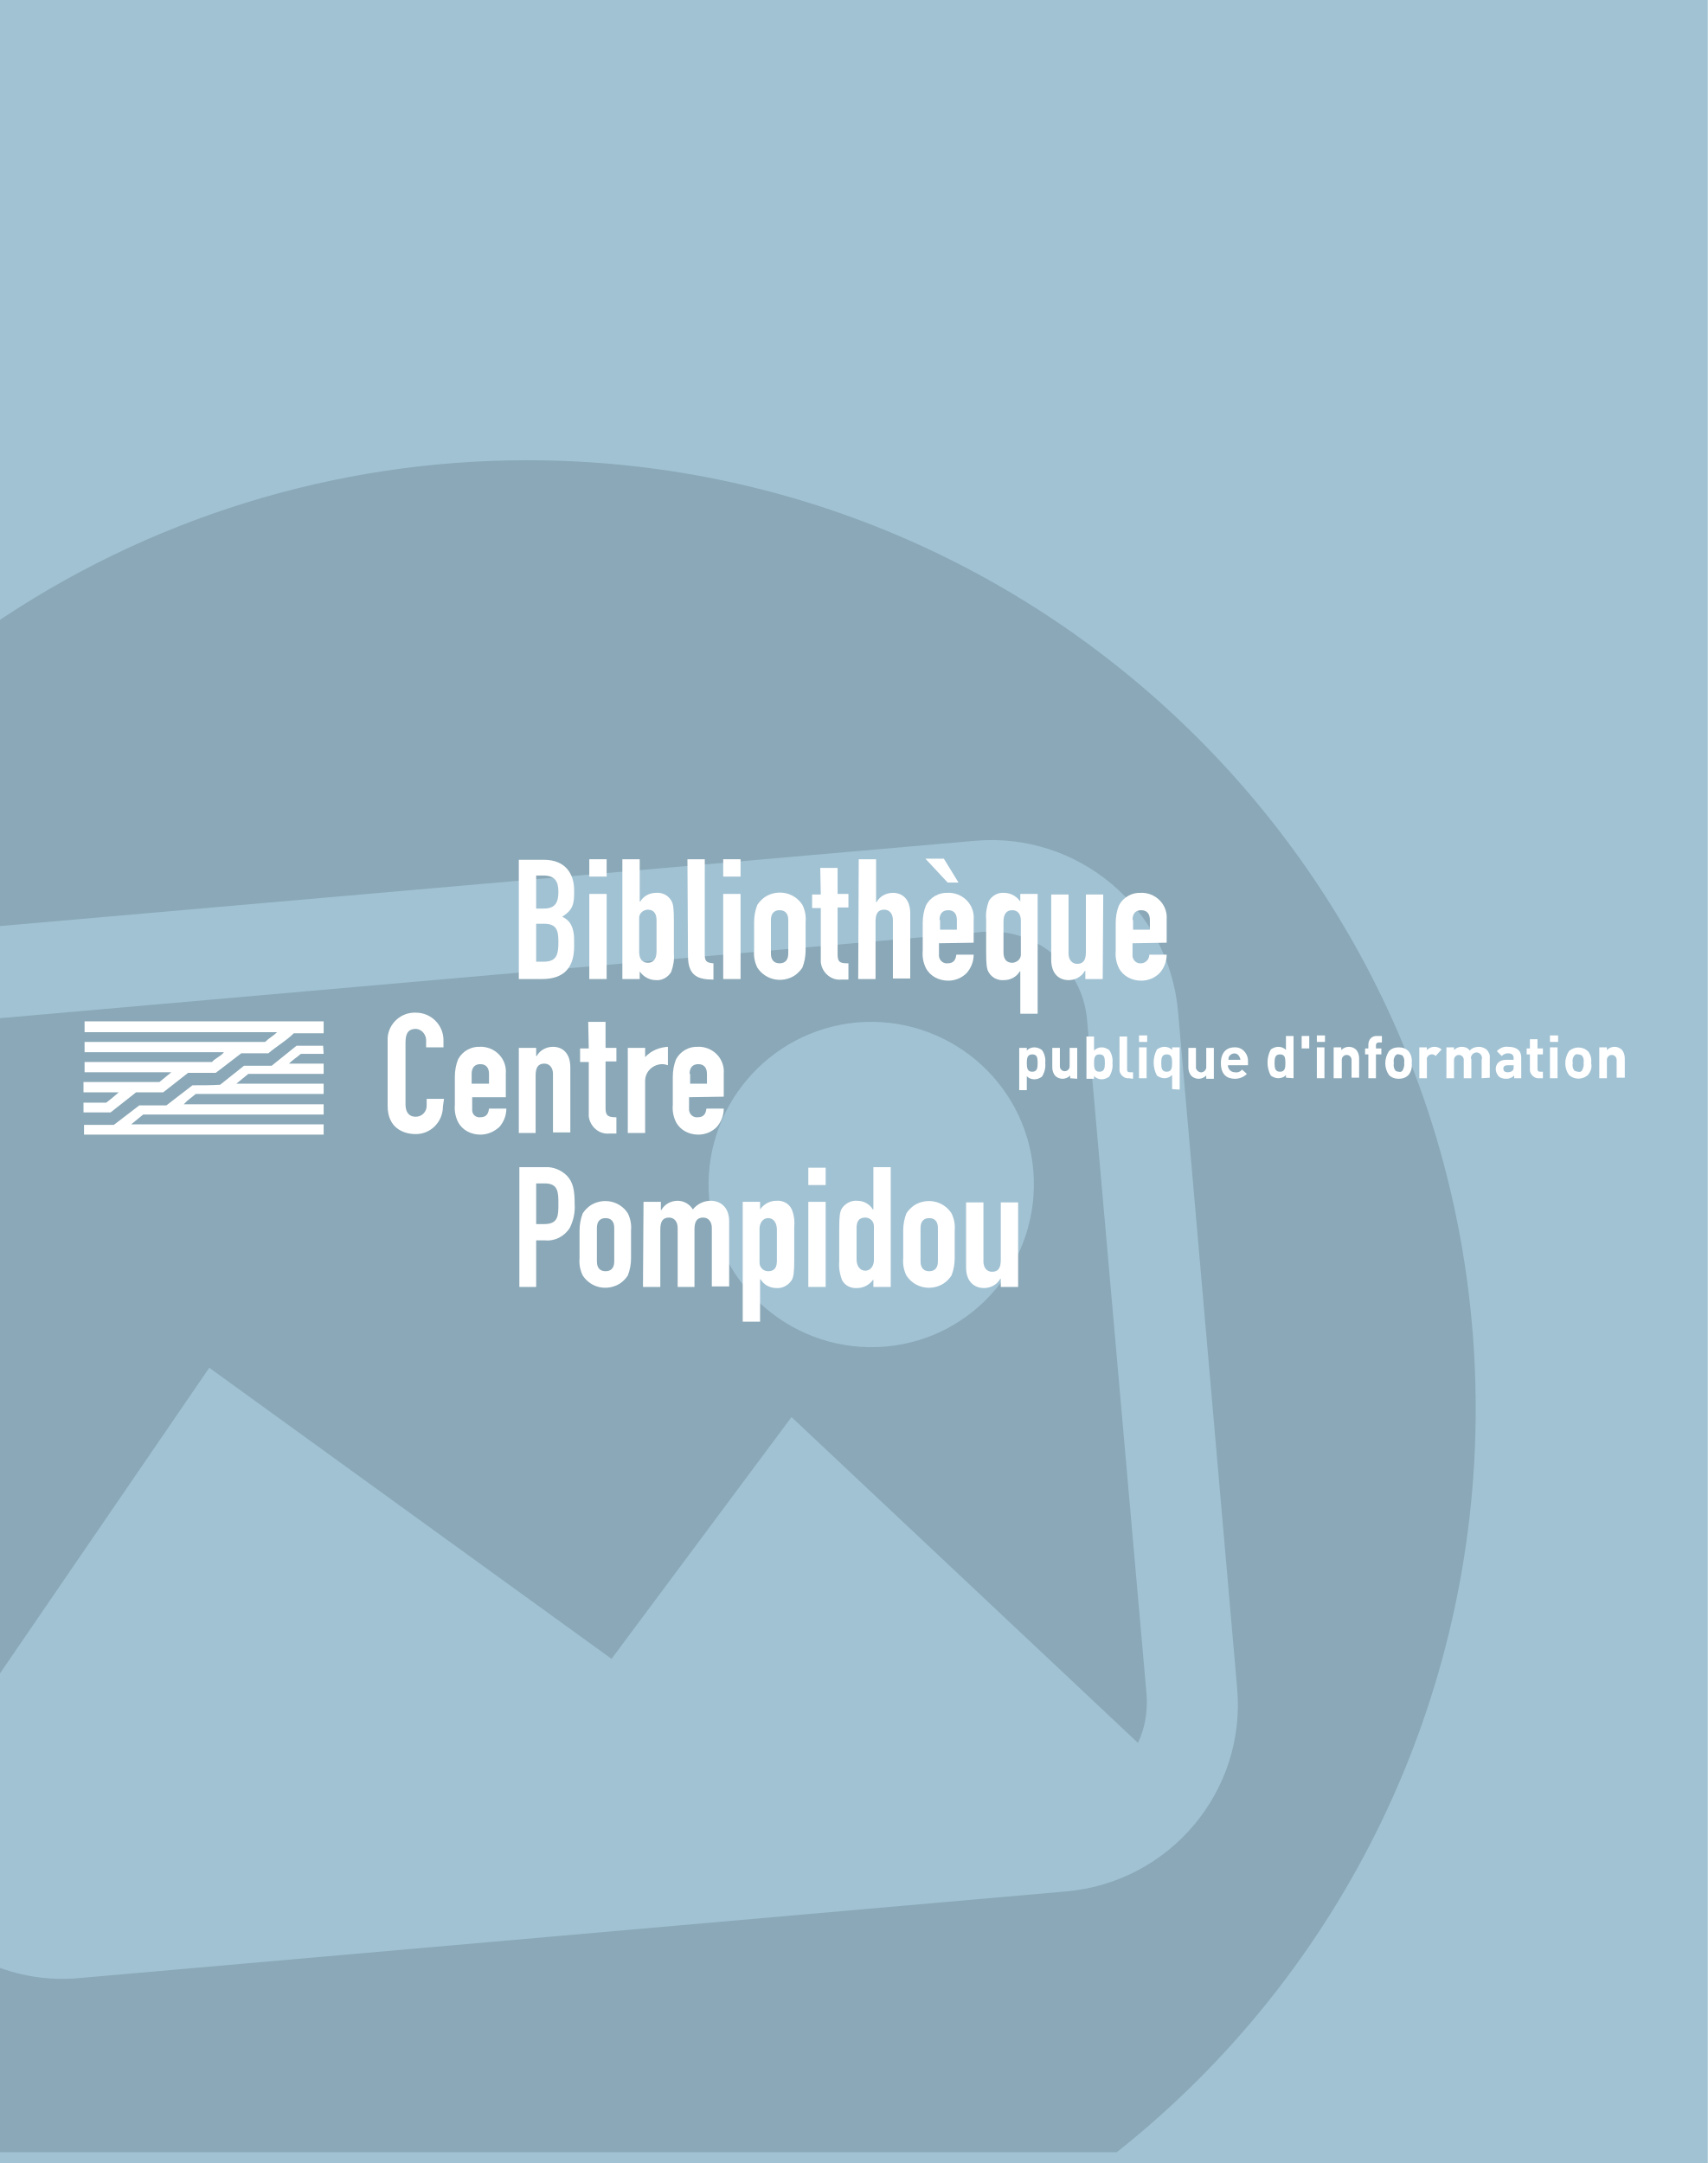
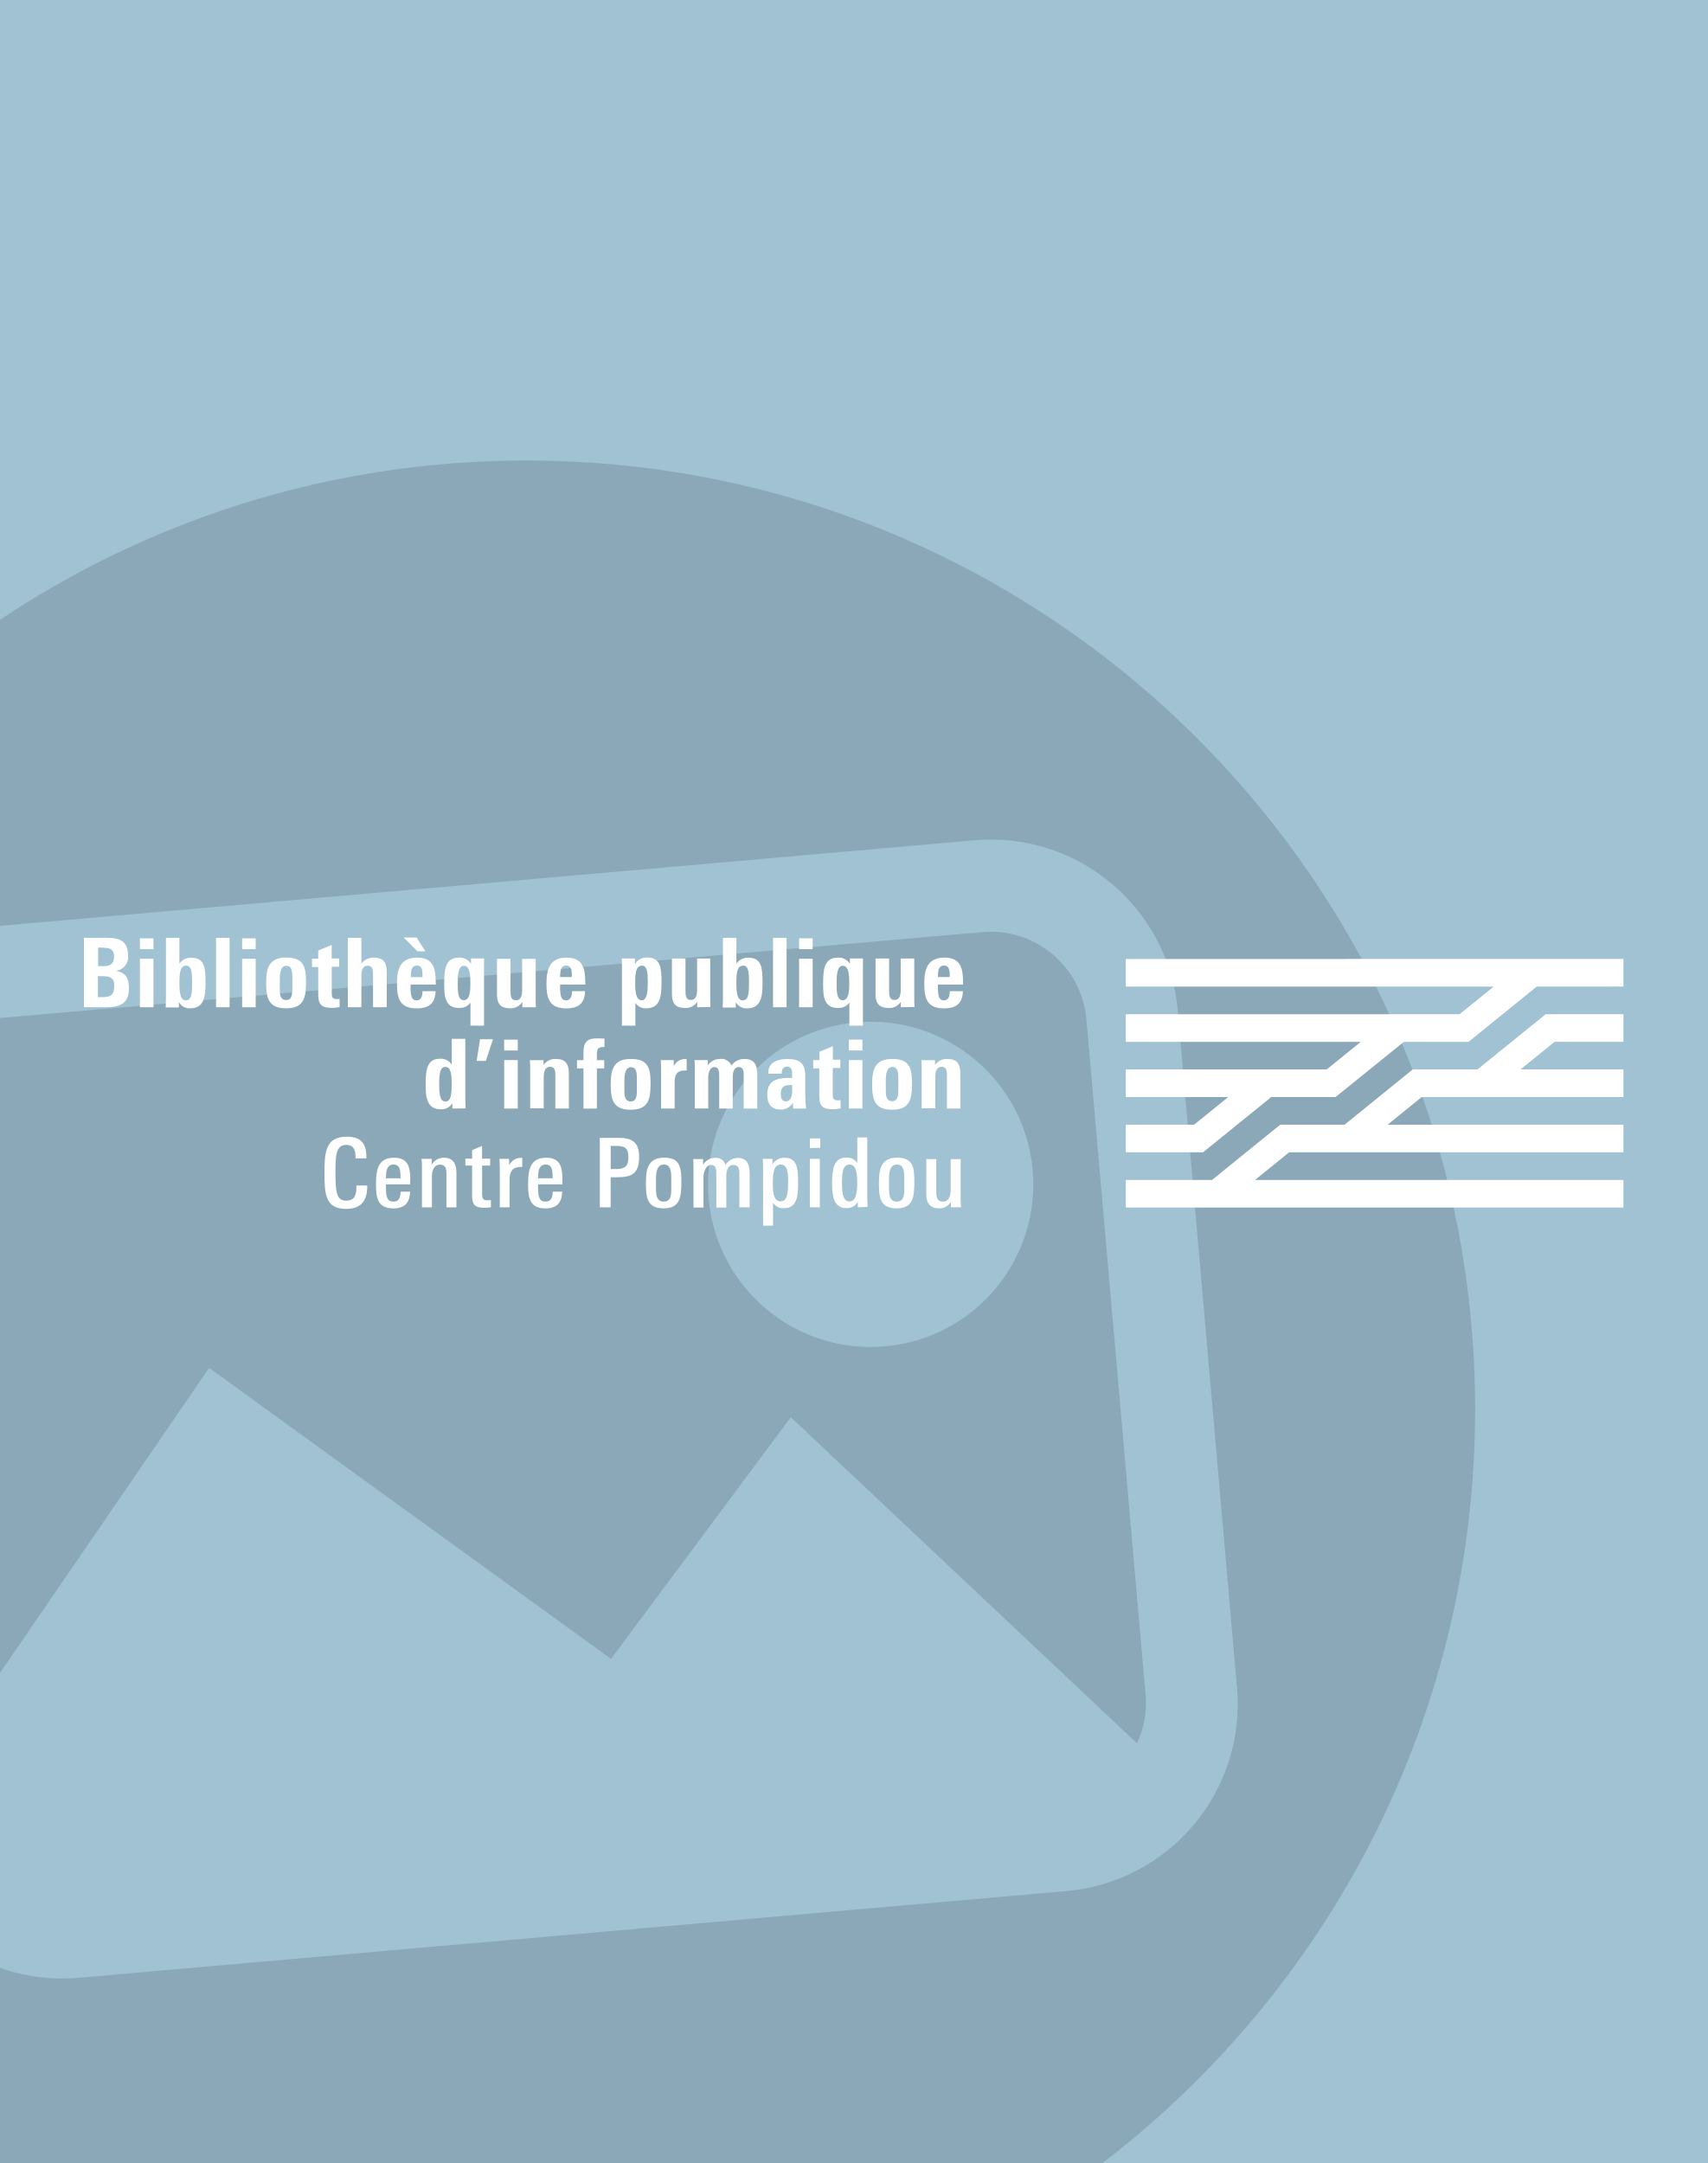
- <svg xmlns="http://www.w3.org/2000/svg" version="1.1" id="Calque_1" x="0px" y="0px" viewBox="0 0 315 399" style="enable-background:new 0 0 315 399;" xml:space="preserve">
-   <style type="text/css">
- 	.st0{fill:#A1C2D3;}
- 	.st1{fill:none;}
- 	.st2{fill:#8AA8B7;}
- 	.st3{fill:#FFFFFF;}
- </style>
-   <rect y="0" class="st0" width="315" height="399" />
-   <path class="st1" d="M163.3,248.3c16.5-1.4,28.7-16,27.3-32.5s-16-28.7-32.5-27.3s-28.7,16-27.3,32.5c0,0,0,0,0,0  C132.3,237.6,146.8,249.8,163.3,248.3z" />
-   <path class="st1" d="M14.5,364.8l182.2-16c19-1.7,33.1-18.5,31.5-37.5l-10.9-124.8c-1.7-19-18.5-33.1-37.5-31.5L-2,171v17  c0.4-0.1,0.7-0.1,1.1-0.1l182.2-15.9c9.7-0.8,18.3,6.3,19.2,16.1l10.9,124.8c0.2,3-0.3,6-1.6,8.8l-63.9-60.1L112.8,306l-74.1-53.7  L-2,311.6v50.5C3.2,364.4,8.9,365.3,14.5,364.8z" />
-   <path class="st2" d="M112.8,306l33.2-44.6l63.9,60.1c1.3-2.7,1.8-5.8,1.6-8.8L200.5,188c-0.9-9.7-9.4-16.9-19.2-16.1L-0.9,187.9  c-0.4,0-0.7,0.1-1.1,0.1v123.6l40.6-59.3L112.8,306z M158.1,188.6c16.5-1.4,31.1,10.8,32.5,27.3c1.4,16.5-10.8,31.1-27.3,32.5  s-31.1-10.8-32.5-27.3c0,0,0,0,0,0C129.4,204.6,141.6,190.1,158.1,188.6L158.1,188.6z" />
-   <path class="st2" d="M272.2,259.9c0-96.6-78.3-175-175-175c-35.4,0-70,10.7-99.2,30.8V171l181.8-15.9c19-1.7,35.8,12.4,37.5,31.5  l10.9,124.8c1.7,19-12.4,35.8-31.5,37.5l-182.2,16c-5.6,0.5-11.3-0.4-16.5-2.7V397h208C247.9,363.8,272.2,313.3,272.2,259.9z" />
-   <path class="st3" d="M59.7,190.6h-5.5c-1.4,1.4-3.2,2.4-4.7,3.7h-5l-4.7,3.6h-5.1l-4.6,3.6h-5l-4.7,3.7h-5v-1.8h4.2  c0.8-0.6,1.5-1.2,2.3-1.9h-6.5v-1.9h14l2.2-1.8H15.6v-1.9h23.5c0.6-0.7,1.7-1.1,2.2-1.8H15.6v-1.9h33.3c0.7-0.7,1.4-1,2.2-1.8H15.6  v-2h44.1V190.6z" />
-   <path class="st3" d="M59.7,194.4h-4.2c-0.7,0.6-1.5,1.1-2.2,1.8h6.4v1.9H45.8l-2.2,1.8h16.1v1.9H36.1c-0.8,0.7-1.5,1.1-2.2,1.9h25.8  v1.9H26.4l-2.2,1.8h35.5v1.9H15.5v-1.8H21l4.7-3.6h5c1.7-1.3,3.1-2.4,4.8-3.7c1.7,0,3.6,0,5.1-0.1l4.4-3.5h5.1l4.6-3.7h4.9  L59.7,194.4z" />
-   <path class="st3" d="M81.7,204.1c0,2.8-2.2,5.1-5,5.1c-2.4,0-5.2-1.2-5.2-5.2v-12.1c-0.1-2.7,2.1-5,4.8-5.1c0.1,0,0.2,0,0.4,0  c2.8,0,5,2.2,5.1,4.9c0,0.1,0,0.2,0,0.3v1.2h-3.2v-1.1c0.1-1.1-0.7-2.2-1.8-2.3c0,0-0.1,0-0.1,0c-1.6,0-1.9,1.1-1.9,2.6v11.3  c0,1.3,0.5,2.3,1.9,2.3c1.1,0,2-0.9,2-2c0-0.1,0-0.2,0-0.2v-1.1h3.2L81.7,204.1z" />
-   <path class="st3" d="M87,198.1c0-1.2,0.6-1.8,1.6-1.8s1.6,0.6,1.6,1.8v1.8H87V198.1z M93.3,202.3V198c0.2-2.5-1.7-4.7-4.3-4.9  c-0.1,0-0.3,0-0.4,0c-1.7-0.1-3.3,0.8-4.1,2.3c-0.4,1-0.6,2.1-0.6,3.2v5.2c-0.1,1.1,0.1,2.2,0.6,3.2c0.8,1.5,2.4,2.3,4.1,2.3  c1.3,0,2.5-0.5,3.5-1.4c0.8-0.9,1.3-2.1,1.3-3.4h-3.2c-0.1,0.7-0.3,1.6-1.6,1.6c-0.8,0.1-1.5-0.5-1.5-1.3c0-0.1,0-0.2,0-0.3v-2.1  H93.3z" />
-   <path class="st3" d="M95.7,193.3h3.2v1.5H99c0.6-1.1,1.8-1.7,3-1.7c1.6,0,3.2,1,3.2,3.8v12H102v-10.8c0-1.1-0.6-1.9-1.6-1.9  c-1.2,0-1.6,0.8-1.6,2.2V209h-3.1V193.3z" />
-   <path class="st3" d="M108.5,188.5h3.2v4.8h2v2.5h-2v8.7c0,1.4,0.6,1.6,2,1.6v3h-1.3c-1.9,0.2-3.6-1.3-3.8-3.2c0-0.2,0-0.3,0-0.5  v-9.5H107v-2.5h1.6L108.5,188.5z" />
-   <path class="st3" d="M115.8,193.3h3.2v1.7c1.1-1.2,2.6-1.8,4.2-1.9v3.4c-0.3-0.1-0.7-0.2-1-0.2c-1.7,0-3.2,1.3-3.2,3.1  c0,0.1,0,0.2,0,0.3v9.3h-3.2L115.8,193.3z" />
-   <path class="st3" d="M127.2,198.1c0-1.2,0.6-1.8,1.6-1.8s1.6,0.6,1.6,1.8v1.8h-3.1V198.1z M133.5,202.3V198c0.2-2.5-1.7-4.7-4.3-4.9  c-0.1,0-0.3,0-0.4,0c-1.7-0.1-3.3,0.8-4.1,2.3c-0.4,1-0.6,2.1-0.6,3.2v5.2c-0.1,1.1,0.1,2.2,0.6,3.2c0.8,1.5,2.4,2.3,4.1,2.3  c1.3,0,2.5-0.5,3.4-1.4c0.8-0.9,1.3-2.1,1.3-3.4h-3.2c-0.1,0.7-0.3,1.6-1.6,1.6c-0.8,0.1-1.5-0.5-1.6-1.3c0-0.1,0-0.2,0-0.3v-2.1  L133.5,202.3z" />
-   <path class="st3" d="M98.9,218.3h1.6c2.5,0,2.5,1.7,2.5,3.8s0,3.7-2.6,3.7h-1.5V218.3z M95.7,237.4h3.2v-8.6h1.6  c1.8,0.2,3.6-0.7,4.6-2.3c0.7-1.4,1-2.9,0.9-4.4c0-2.6-0.3-4-1.4-5.2c-1.1-1.1-2.6-1.7-4.1-1.6h-4.7V237.4z" />
-   <path class="st3" d="M110.1,226.5c0-1.2,0.6-1.8,1.6-1.8s1.6,0.6,1.6,1.8v6.2c0,1.2-0.6,1.8-1.6,1.8s-1.6-0.6-1.6-1.8V226.5z   M106.9,232.1c-0.1,1.1,0.1,2.2,0.6,3.2c1.5,2.3,4.5,2.9,6.8,1.5c0.6-0.4,1.1-0.9,1.5-1.5c0.4-1,0.6-2.1,0.6-3.2V227  c0.1-1.1-0.1-2.2-0.6-3.2c-1.5-2.3-4.5-2.9-6.8-1.5c-0.6,0.4-1.1,0.9-1.5,1.5c-0.4,1-0.6,2.1-0.6,3.2V232.1z" />
-   <path class="st3" d="M118.7,221.7h3.2v1.5h0.1c0.6-1.1,1.8-1.7,3-1.7c1.1,0,2.2,0.6,2.8,1.6c0.8-1,2-1.6,3.3-1.6  c1.6,0,3.4,1,3.4,3.8v12h-3.2v-10.8c0-1.1-0.6-1.9-1.6-1.9c-1.2,0-1.6,0.8-1.6,2.2v10.6H125v-10.9c0-1.1-0.6-1.9-1.6-1.9  c-1.2,0-1.6,0.8-1.6,2.2v10.6h-3.2L118.7,221.7z" />
-   <path class="st3" d="M143.3,232.6c0,1-0.3,1.9-1.6,1.9c-0.9,0-1.6-0.7-1.6-1.6c0,0,0-0.1,0-0.1v-6.1c0-1.1,0.6-2,1.6-2  s1.6,0.9,1.6,2.1V232.6z M137,243.8h3.2V236h0.1c0.6,1,1.7,1.6,2.9,1.6c1.1,0.1,2.2-0.5,2.8-1.4c0.4-0.6,0.5-1.6,0.5-3.8v-6  c0.1-1.1,0-2.3-0.5-3.4c-0.5-1-1.6-1.6-2.8-1.5c-1.2,0-2.3,0.6-3,1.6v-1.4H137L137,243.8z" />
-   <path class="st3" d="M149.1,221.7h3.2v15.7h-3.2V221.7z M149.1,215.4h3.2v3.2h-3.2V215.4z" />
-   <path class="st3" d="M158,226.5c0-1,0.3-1.9,1.6-1.9c0.9,0,1.6,0.7,1.6,1.6c0,0,0,0.1,0,0.1v6.1c0,1.1-0.6,2-1.6,2s-1.6-0.9-1.6-2.1  V226.5z M161.1,237.4h3.2v-22.1h-3.2v7.8h-0.1c-0.6-1-1.7-1.6-2.9-1.6c-1.1-0.1-2.2,0.5-2.8,1.4c-0.4,0.6-0.5,1.6-0.5,3.8v6  c-0.1,1.2,0.1,2.3,0.5,3.4c0.5,1,1.6,1.6,2.8,1.5c1.2,0,2.3-0.6,3-1.6L161.1,237.4z" />
-   <path class="st3" d="M169.8,226.5c0-1.2,0.6-1.8,1.6-1.8s1.6,0.6,1.6,1.8v6.2c0,1.2-0.6,1.8-1.6,1.8s-1.6-0.6-1.6-1.8V226.5z   M166.6,232.1c-0.1,1.1,0.1,2.2,0.6,3.2c1.5,2.3,4.5,2.9,6.8,1.5c0.6-0.4,1.1-0.9,1.5-1.5c0.4-1,0.6-2.1,0.6-3.2V227  c0.1-1.1-0.1-2.2-0.6-3.2c-1.5-2.3-4.5-2.9-6.8-1.5c-0.6,0.4-1.1,0.9-1.5,1.5c-0.4,1-0.6,2.1-0.6,3.2V232.1z" />
-   <path class="st3" d="M187.8,237.4h-3.2v-1.5h-0.1c-0.6,1.1-1.8,1.7-3,1.7c-1.6,0-3.3-1-3.3-3.8v-12h3.2v10.9c0,1.1,0.6,1.9,1.6,1.9  c1.2,0,1.6-0.8,1.6-2.2v-10.6h3.2L187.8,237.4z" />
-   <path class="st3" d="M98.9,170.4h1.4c2.3,0,2.7,1.1,2.7,3.3s-0.2,3.7-2.7,3.7h-1.4V170.4z M95.7,180.6h4.3c4.1,0,5.9-2.2,5.9-6v-1.2  c0-2.3-0.7-3.6-2.2-4.3c1.4-0.9,2.2-1.7,2.2-4.1v-0.8c0-2.9-1.5-5.6-5.6-5.6h-4.6V180.6z M98.9,161.5h1.3c2.1,0,2.8,1,2.8,3  s-0.6,3.1-2.7,3.1h-1.4V161.5z" />
-   <path class="st3" d="M108.7,164.9h3.2v15.7h-3.2V164.9z M108.7,158.5h3.2v3.2h-3.2V158.5z" />
-   <path class="st3" d="M121.1,175.5c0,1.3-0.5,2.1-1.6,2.1s-1.6-0.8-1.6-2v-6.1c-0.1-0.9,0.6-1.6,1.5-1.7c0,0,0.1,0,0.1,0  c1.2,0,1.6,0.9,1.6,1.9V175.5z M114.8,180.6h3.2v-1.4c0.7,1,1.8,1.6,3,1.6c1.1,0.1,2.2-0.5,2.8-1.5c0.4-1.1,0.6-2.2,0.5-3.4v-6  c0-2.3-0.1-3.2-0.5-3.8c-0.6-1-1.7-1.5-2.8-1.4c-1.2,0-2.3,0.6-2.9,1.6H118v-7.8h-3.2L114.8,180.6z" />
-   <path class="st3" d="M126.8,158.5h3.2v17.6c0,1.2,0.3,1.5,1.6,1.6v3c-2.9,0-4.7-0.7-4.7-4.4L126.8,158.5z" />
-   <path class="st3" d="M133.4,164.9h3.2v15.7h-3.2V164.9z M133.4,158.5h3.2v3.2h-3.2V158.5z" />
-   <path class="st3" d="M142.2,169.7c0-1.2,0.6-1.8,1.6-1.8s1.6,0.6,1.6,1.8v6.2c0,1.2-0.6,1.8-1.6,1.8s-1.6-0.6-1.6-1.8V169.7z   M139.1,175.3c-0.1,1.1,0.1,2.2,0.6,3.2c1.5,2.3,4.5,2.9,6.8,1.5c0.6-0.4,1.1-0.9,1.5-1.5c0.4-1,0.6-2.1,0.6-3.2v-5.2  c0.1-1.1-0.1-2.2-0.6-3.2c-1.5-2.3-4.5-2.9-6.8-1.5c-0.6,0.4-1.1,0.9-1.5,1.5c-0.4,1-0.6,2.1-0.6,3.2V175.3z" />
-   <path class="st3" d="M151.3,160.1h3.2v4.8h2v2.5h-2v8.7c0,1.5,0.6,1.6,2,1.6v3h-1.3c-1.9,0.2-3.6-1.3-3.8-3.2c0-0.2,0-0.3,0-0.5  v-9.5h-1.6v-2.5h1.6L151.3,160.1z" />
-   <path class="st3" d="M158.4,158.5h3.2v7.9h0.1c0.6-1.1,1.8-1.7,3-1.7c1.6,0,3.2,1,3.2,3.8v12h-3.2v-10.8c0-1.1-0.6-1.9-1.6-1.9  c-1.2,0-1.6,0.8-1.6,2.2v10.6h-3.2L158.4,158.5z" />
-   <path class="st3" d="M173.3,169.7c0-1.2,0.6-1.8,1.6-1.8s1.6,0.6,1.6,1.8v1.8h-3.1V169.7z M174.1,158.4h-3.4l4.1,4.4h2L174.1,158.4z   M179.6,173.9v-4.3c0.2-2.5-1.7-4.7-4.3-4.9c-0.1,0-0.3,0-0.4,0c-1.7-0.1-3.3,0.8-4.1,2.3c-0.4,1-0.6,2.1-0.6,3.2v5.2  c-0.1,1.1,0.1,2.2,0.6,3.2c0.8,1.5,2.4,2.3,4.1,2.3c1.3,0,2.5-0.5,3.4-1.4c0.8-0.9,1.3-2.1,1.3-3.4h-3.2c-0.1,0.7-0.3,1.6-1.6,1.6  c-0.8,0.1-1.5-0.5-1.6-1.3c0-0.1,0-0.2,0-0.3v-2.1L179.6,173.9z" />
-   <path class="st3" d="M185.1,170c0-1.3,0.5-2.1,1.6-2.1s1.6,0.8,1.6,1.9v6.1c0.1,0.9-0.6,1.6-1.5,1.7c0,0-0.1,0-0.1,0  c-1.2,0-1.6-0.9-1.6-1.9V170z M188.2,187h3.2v-22.1h-3.2v1.4c-0.7-1-1.8-1.6-3-1.6c-1.1-0.1-2.2,0.5-2.8,1.5  c-0.4,1.1-0.6,2.2-0.5,3.4v6c0,2.3,0.1,3.2,0.5,3.8c0.6,1,1.7,1.5,2.8,1.4c1.2,0,2.3-0.6,2.9-1.6h0.1L188.2,187z" />
-   <path class="st3" d="M203.4,180.6h-3.2v-1.5h-0.1c-0.6,1.1-1.8,1.7-3,1.7c-1.6,0-3.2-1-3.2-3.8v-12h3.2v10.9c0,1.1,0.6,1.9,1.6,1.9  c1.2,0,1.6-0.8,1.6-2.2v-10.6h3.2L203.4,180.6z" />
-   <path class="st3" d="M208.9,169.7c0-1.2,0.6-1.8,1.6-1.8s1.6,0.6,1.6,1.8v1.8h-3.1V169.7z M215.2,173.9v-4.3  c0.2-2.5-1.7-4.7-4.3-4.9c-0.1,0-0.3,0-0.4,0c-1.7-0.1-3.3,0.8-4.1,2.3c-0.4,1-0.6,2.1-0.6,3.2v5.2c-0.1,1.1,0.1,2.2,0.6,3.2  c0.8,1.5,2.4,2.3,4.1,2.3c1.3,0,2.5-0.5,3.4-1.4c0.8-0.9,1.3-2.1,1.3-3.4H212c0,0.8-0.6,1.5-1.4,1.6c0,0-0.1,0-0.1,0  c-0.8,0.1-1.5-0.5-1.6-1.3c0-0.1,0-0.2,0-0.3v-2.1L215.2,173.9z" />
-   <path class="st3" d="M191.4,196.1c0,0.9-0.1,1.6-1,1.6s-1-0.7-1-1.6s0.1-1.6,1-1.6S191.4,195.1,191.4,196.1z M192.8,196.1  c0.1-0.8-0.1-1.7-0.6-2.4c-0.4-0.3-0.9-0.5-1.4-0.5c-0.5,0-1.1,0.2-1.4,0.6v-0.5H188v7.8h1.4v-2.6c0.3,0.4,0.9,0.6,1.4,0.6  c0.5,0,1-0.2,1.4-0.5C192.7,197.8,192.9,196.9,192.8,196.1z" />
-   <path class="st3" d="M197.4,198.9v-0.5c-0.4,0.4-0.9,0.6-1.4,0.6c-0.5,0-1-0.2-1.3-0.5c-0.4-0.4-0.6-1-0.6-1.6v-3.6h1.4v3.4  c0,0.5,0.4,0.9,0.9,0.9s0.9-0.4,0.9-0.9v-3.4h1.4v5.7L197.4,198.9z" />
-   <path class="st3" d="M203.8,196.1c0,0.9-0.1,1.6-1,1.6s-1-0.7-1-1.6s0.1-1.6,1-1.6S203.8,195.1,203.8,196.1z M205.2,196.1  c0.1-0.8-0.1-1.7-0.6-2.4c-0.4-0.3-0.9-0.5-1.4-0.5c-0.5,0-1,0.2-1.4,0.6v-2.6h-1.4v7.8h1.4v-0.5c0.4,0.4,0.9,0.6,1.4,0.6  c0.5,0,1-0.2,1.4-0.5C205.1,197.8,205.3,196.9,205.2,196.1z" />
-   <path class="st3" d="M208.2,198.9c-0.8,0.1-1.6-0.6-1.7-1.4c0-0.1,0-0.1,0-0.2v-6.1h1.4v6.1c0,0.3,0.1,0.5,0.5,0.5h0.6v1.2  L208.2,198.9z" />
-   <path class="st3" d="M210.1,192.2v-1.2h1.5v1.2H210.1z M210.1,198.9v-5.7h1.4v5.7H210.1z" />
-   <path class="st3" d="M216.2,196.1c0,0.9-0.1,1.6-1,1.6s-1-0.7-1-1.6s0.1-1.6,1-1.6S216.2,195.1,216.2,196.1z M217.6,201v-7.8h-1.4  v0.5c-0.3-0.4-0.9-0.6-1.4-0.6c-0.5,0-1,0.2-1.4,0.5c-0.8,1.5-0.8,3.3,0,4.8c0.4,0.3,0.9,0.5,1.4,0.5c0.5,0,1-0.2,1.4-0.6v2.6  L217.6,201z" />
-   <path class="st3" d="M222.5,198.9v-0.5c-0.4,0.4-0.9,0.6-1.4,0.6c-0.5,0-1-0.2-1.3-0.5c-0.4-0.4-0.6-1-0.6-1.6v-3.6h1.4v3.4  c-0.1,0.5,0.3,1,0.8,1.1c0.5,0.1,1-0.3,1.1-0.8c0-0.1,0-0.2,0-0.3v-3.4h1.4v5.7H222.5z" />
-   <path class="st3" d="M228.8,195.5h-2.2c0-0.2,0-0.4,0.1-0.6c0.3-0.5,0.9-0.7,1.4-0.5c0.2,0.1,0.4,0.3,0.5,0.5  C228.7,195.1,228.8,195.3,228.8,195.5z M230.2,196.5v-0.6c0.1-1.3-0.8-2.6-2.2-2.7c-0.1,0-0.2,0-0.3,0c-1.5,0-2.5,1-2.5,2.9  c0,2.3,1.3,2.9,2.6,2.9c0.8,0,1.6-0.3,2.2-0.9l-0.9-0.8c-0.3,0.4-0.8,0.6-1.3,0.5c-0.7,0-1.2-0.5-1.3-1.1c0-0.1,0-0.1,0-0.2  L230.2,196.5z" />
-   <path class="st3" d="M237.1,196.1c0,0.9-0.1,1.6-1,1.6s-1-0.7-1-1.6s0.1-1.6,1-1.6S237.1,195.1,237.1,196.1z M238.6,198.9v-7.8h-1.4  v2.6c-0.3-0.4-0.9-0.6-1.4-0.6c-0.5,0-1,0.2-1.4,0.5c-0.8,1.5-0.8,3.3,0,4.8c0.4,0.3,0.9,0.5,1.4,0.5c0.5,0,1.1-0.2,1.4-0.6v0.5  L238.6,198.9z" />
-   <path class="st3" d="M240.1,193.4v-2.3h1.4v2.3H240.1z" />
-   <path class="st3" d="M242.9,192.2v-1.2h1.5v1.2H242.9z M242.9,198.9v-5.7h1.4v5.7H242.9z" />
-   <path class="st3" d="M249.3,198.9v-3.4c0-0.5-0.4-0.9-0.9-0.9s-0.9,0.4-0.9,0.9v3.4H246v-5.7h1.4v0.5c0.4-0.4,0.9-0.6,1.4-0.6  c0.5,0,1,0.2,1.3,0.5c0.4,0.4,0.6,1,0.6,1.6v3.6H249.3z" />
-   <path class="st3" d="M253.8,194.5v4.4h-1.4v-4.4h-0.6v-1.1h0.6v-0.7c0-0.9,0.6-1.6,1.5-1.6c0.1,0,0.1,0,0.2,0h0.8v1.2h-0.6  c-0.3,0-0.5,0.2-0.5,0.5v0.6h1v1.1H253.8z" />
-   <path class="st3" d="M259,196.1c0.1,0.5-0.1,1-0.3,1.4c-0.2,0.2-0.4,0.3-0.7,0.2c-0.2,0-0.5-0.1-0.6-0.2c-0.3-0.4-0.4-0.9-0.3-1.4  c-0.1-0.5,0-1,0.3-1.4c0.2-0.2,0.4-0.3,0.6-0.2c0.2,0,0.5,0.1,0.7,0.2C259,195.1,259.1,195.6,259,196.1z M260.4,196.1  c0.1-0.8-0.1-1.6-0.6-2.2c-0.5-0.5-1.1-0.7-1.8-0.7c-0.7,0-1.3,0.2-1.8,0.7c-0.9,1.4-0.9,3.1,0,4.4c0.5,0.5,1.1,0.7,1.8,0.7  c0.7,0,1.3-0.2,1.8-0.7C260.3,197.7,260.5,196.9,260.4,196.1L260.4,196.1z" />
-   <path class="st3" d="M264.8,194.8c-0.3-0.4-0.9-0.4-1.3-0.1c-0.2,0.2-0.4,0.5-0.3,0.8v3.4h-1.4v-5.7h1.4v0.5  c0.4-0.4,0.9-0.6,1.4-0.6c0.5,0,1,0.2,1.3,0.5L264.8,194.8z" />
-   <path class="st3" d="M273.3,198.9v-3.4c0.2-0.5-0.1-1.1-0.6-1.3c-0.5-0.2-1.1,0.1-1.3,0.6c-0.1,0.2-0.1,0.4,0,0.6v3.5H270v-3.4  c0-0.5-0.4-0.9-0.9-0.9s-0.9,0.4-0.9,0.9v3.4h-1.4v-5.7h1.4v0.5c0.4-0.4,0.9-0.6,1.4-0.6c0.6,0,1.2,0.2,1.5,0.7  c0.4-0.5,1.1-0.7,1.7-0.7c0.5,0,1,0.2,1.4,0.5c0.4,0.4,0.7,1,0.6,1.6v3.6L273.3,198.9z" />
-   <path class="st3" d="M279.2,196.8c0,0.3,0,0.5-0.2,0.7c-0.2,0.2-0.6,0.3-0.9,0.3c-0.6,0-0.8-0.3-0.8-0.7s0.3-0.6,0.8-0.6h1.1V196.8z   M280.6,198.9v-3.8c0-1.3-0.8-2-2.4-2c-0.8-0.1-1.5,0.2-2.1,0.8l0.9,0.9c0.3-0.3,0.7-0.5,1.1-0.5c0.8,0,1.1,0.3,1.1,0.9v0.3h-1.4  c-1.3,0-1.9,0.8-1.9,1.7c0,0.5,0.2,0.9,0.5,1.3c0.4,0.4,0.9,0.5,1.5,0.5c0.5,0,1-0.2,1.4-0.6v0.5L280.6,198.9z" />
-   <path class="st3" d="M283.9,198.9c-0.8,0.1-1.6-0.6-1.7-1.4c0-0.1,0-0.1,0-0.2v-2.8h-0.6v-1.1h0.6v-1.7h1.4v1.7h1v1.1h-1v2.7  c0,0.3,0.1,0.5,0.5,0.5h0.5v1.2L283.9,198.9z" />
-   <path class="st3" d="M285.9,192.2v-1.2h1.5v1.2H285.9z M285.9,198.9v-5.7h1.4v5.7H285.9z" />
-   <path class="st3" d="M292.1,196.1c0.1,0.5-0.1,1-0.3,1.4c-0.2,0.2-0.4,0.3-0.7,0.2c-0.2,0-0.5-0.1-0.7-0.2c-0.3-0.4-0.4-0.9-0.3-1.4  c-0.1-0.5,0-1,0.3-1.4c0.2-0.2,0.4-0.3,0.7-0.2c0.2,0,0.5,0.1,0.7,0.2C292.1,195.1,292.2,195.6,292.1,196.1z M293.5,196.1  c0.1-0.8-0.1-1.6-0.6-2.2c-1-0.9-2.5-0.9-3.5,0c-0.9,1.4-0.9,3.1,0,4.4c1,0.9,2.5,0.9,3.5,0C293.4,197.7,293.7,196.9,293.5,196.1z" />
-   <path class="st3" d="M298.2,198.9v-3.4c0-0.5-0.4-0.9-0.9-0.9s-0.9,0.4-0.9,0.9v3.4h-1.4v-5.7h1.4v0.5c0.4-0.4,0.9-0.6,1.4-0.6  c0.5,0,1,0.2,1.3,0.5c0.4,0.4,0.6,1,0.6,1.6v3.6H298.2z" />
+ <svg xmlns="http://www.w3.org/2000/svg" width="315" height="399" viewBox="0 0 315 399">
+   <rect x="-90.02" y="-23.69" width="445.48" height="458.28" fill="#a0c2d3" />
+   <path d="M181.23,171.94-1,187.88A17.69,17.69,0,0,0-17.09,207L-7.27,319.2l45.84-66.87L112.71,306l33.16-44.57,63.86,60.15a17.44,17.44,0,0,0,1.59-8.79L200.39,188A17.71,17.71,0,0,0,181.23,171.94Zm-18,76.42a30,30,0,1,1,27.26-32.47A30,30,0,0,1,163.24,248.36Z" fill="#8aa8b7" />
+   <path d="M97.09,84.95c-96.65,0-175,78.38-175,175a175,175,0,1,0,175-175ZM196.7,348.84l-182.24,16A34.64,34.64,0,0,1-23,333.31L-33.94,208.5A34.6,34.6,0,0,1-2.49,171l182.24-16a34.64,34.64,0,0,1,37.5,31.46l10.92,124.8A34.62,34.62,0,0,1,196.7,348.84Z" fill="#8aa8b7" />
+   <path d="M312.93,397h-315V-2h315Z" fill="none" />
+   <polygon points="299.45 176.89 207.66 176.9 207.66 182 275.51 182 269.22 187.09 207.66 187.09 207.66 192.19 251 192.19 244.71 197.28 207.66 197.28 207.66 202.37 226.55 202.37 220.26 207.47 207.66 207.47 207.66 212.56 221.91 212.56 234.49 202.37 246.35 202.37 258.94 192.19 270.88 192.19 283.45 182 299.45 181.99 299.45 176.89" fill="#fff" />
+   <polygon points="299.45 217.66 231.5 217.66 237.79 212.56 299.45 212.56 299.45 207.47 255.95 207.47 262.24 202.37 299.45 202.37 299.45 197.28 280.46 197.28 286.75 192.18 299.45 192.18 299.45 187.08 285.11 187.09 272.52 197.28 260.58 197.28 248.01 207.47 236.14 207.47 223.56 217.66 207.66 217.66 207.66 222.75 299.45 222.75 299.45 217.66" fill="#fff" />
+   <path d="M19.33,185.8H15.48V173H19.9c2.13,0,3.71.6,3.71,3.18a2.56,2.56,0,0,1-2.22,2.91c1.79.3,2.39,1.33,2.39,3.21C23.78,185.34,21.92,185.8,19.33,185.8Zm-.23-11h-1v3.42l.94,0c1.29,0,2-.39,2-1.77S20.22,174.84,19.1,174.84ZM19,180.07h-.94v3.87H19c1.17,0,2.07-.27,2.07-2C21.12,180.55,20.5,180.07,19,180.07Z" fill="#fff" />
+   <path d="M25.81,175.09v-2h2.5v2Zm0,10.71v-8.94h2.5v8.94Z" fill="#fff" />
+   <path d="M35.12,186A2.18,2.18,0,0,1,33,184.84v1H30.56c0-.09.05-1.56.05-1.65V173h2.48v4.75a2.55,2.55,0,0,1,2.25-1.08c2.45,0,2.57,2,2.57,4.61C37.92,183.67,37.71,186,35.12,186Zm-.8-7.86c-1.12,0-1.22,1.42-1.22,3.16s.11,3.23,1.19,3.23,1.14-1.38,1.14-3.33C35.42,179.49,35.38,178.12,34.32,178.12Z" fill="#fff" />
+   <path d="M39.85,185.8V173h2.5V185.8Z" fill="#fff" />
+   <path d="M44.66,175.09v-2h2.5v2Zm0,10.71v-8.94h2.5v8.94Z" fill="#fff" />
+   <path d="M52.78,186c-3.21,0-3.69-1.83-3.69-4.65s.53-4.72,3.72-4.72,3.64,1.7,3.64,4.51S56.1,186,52.78,186Zm1.14-5.66c0-1.15-.07-2.18-1.12-2.18s-1.19,1.4-1.19,2.57v1.63c0,.89,0,2.11,1.17,2.11s1.14-1.29,1.14-2.32Z" fill="#fff" />
+   <path d="M61.24,185.92c-1.88,0-2.54-.57-2.54-2.43v-5.11H57.55v-1.53H58.7v-1.53l2.48-1v2.48h1.38v1.53H61.19v4.82c0,.78.12,1.14.9,1.14.2,0,.35,0,.55-.05v1.53A6.93,6.93,0,0,1,61.24,185.92Z" fill="#fff" />
+   <path d="M68.81,185.8v-5.94c0-.85-.05-1.72-1-1.72s-1.15.9-1.15,1.9v5.76h-2.5V173h2.5v4.75A2.71,2.71,0,0,1,69,176.65c1.81,0,2.34,1,2.34,2.71v6.44Z" fill="#fff" />
+   <path d="M75.73,181.61c0,.07,0,.73,0,.78.05,1.45.25,2.15,1.12,2.15s1.08-.89,1.08-1.7h2.41c-.07,2.22-1.17,3.17-3.48,3.17-3.17,0-3.64-1.9-3.64-4.61s.66-4.75,3.72-4.75,3.44,2.06,3.44,4.74v.23ZM77,175.48l-2.54-2.54h2.39l1.61,2.54Zm.9,3.64c-.09-.57-.34-1-1-1s-1,.46-1.06,1.12a6.49,6.49,0,0,0-.07,1h2.16A6.48,6.48,0,0,0,77.86,179.11Z" fill="#fff" />
+   <path d="M89.28,178.9v10.3h-2.5v-4.26a2.41,2.41,0,0,1-2.09,1c-2.59,0-2.75-2.13-2.75-4.36,0-2.54.09-4.93,2.71-4.93a2.44,2.44,0,0,1,2.23,1.15l0-1h2.41C89.31,177,89.28,178.79,89.28,178.9Zm-3.71-.75c-1.1,0-1.14,1.86-1.14,3.35s.05,3,1.12,3,1.21-1.49,1.21-3C86.76,180.23,86.78,178.16,85.57,178.16Z" fill="#fff" />
+   <path d="M96.35,185.8l0-1A2.5,2.5,0,0,1,94.08,186c-1.68,0-2.41-.8-2.41-2.54v-6.58h2.5v5.94c0,.85.05,1.7,1,1.7s1.14-.94,1.14-1.84v-5.8h2.5v7.48c0,.43,0,1.06.05,1.45Z" fill="#fff" />
+   <path d="M103.31,181.61c0,.07,0,.73,0,.78.05,1.45.25,2.15,1.12,2.15s1.08-.89,1.08-1.7h2.41c-.07,2.22-1.17,3.17-3.48,3.17-3.17,0-3.64-1.9-3.64-4.61s.66-4.75,3.72-4.75,3.44,2.06,3.44,4.74v.23Zm2.13-2.5c-.09-.57-.34-1-1-1s-1,.46-1.06,1.12a6.49,6.49,0,0,0-.07,1h2.16A6.47,6.47,0,0,0,105.44,179.11Z" fill="#fff" />
+   <path d="M119.2,186a2.22,2.22,0,0,1-2-1v4.2h-2.48V178.81c0-.11,0-1.84-.05-2h2.45l0,1a2.6,2.6,0,0,1,2.29-1.19c2.47,0,2.61,2,2.61,4.59S121.79,186,119.2,186Zm-.83-7.86c-1.14,0-1.21,1.6-1.21,3.28s.2,3.1,1.21,3.1,1.12-1.77,1.12-3.33C119.48,179.42,119.39,178.12,118.36,178.12Z" fill="#fff" />
+   <path d="M128.6,185.8l0-1a2.5,2.5,0,0,1-2.25,1.14c-1.68,0-2.41-.8-2.41-2.54v-6.58h2.5v5.94c0,.85.05,1.7,1,1.7s1.14-.94,1.14-1.84v-5.8H131v7.48c0,.43,0,1.06.05,1.45Z" fill="#fff" />
+   <path d="M137.85,186a2.18,2.18,0,0,1-2.13-1.14v1H133.3c0-.09.05-1.56.05-1.65V173h2.48v4.75a2.55,2.55,0,0,1,2.25-1.08c2.45,0,2.57,2,2.57,4.61C140.66,183.67,140.44,186,137.85,186Zm-.8-7.86c-1.12,0-1.22,1.42-1.22,3.16s.11,3.23,1.19,3.23,1.14-1.38,1.14-3.33C138.16,179.49,138.12,178.12,137.06,178.12Z" fill="#fff" />
+   <path d="M142.59,185.8V173h2.5V185.8Z" fill="#fff" />
+   <path d="M147.4,175.09v-2h2.5v2Zm0,10.71v-8.94h2.5v8.94Z" fill="#fff" />
+   <path d="M159.17,178.9v10.3h-2.5v-4.26a2.41,2.41,0,0,1-2.09,1c-2.59,0-2.75-2.13-2.75-4.36,0-2.54.09-4.93,2.71-4.93a2.44,2.44,0,0,1,2.23,1.15l0-1h2.41C159.21,177,159.17,178.79,159.17,178.9Zm-3.71-.75c-1.1,0-1.14,1.86-1.14,3.35s.05,3,1.12,3,1.21-1.49,1.21-3C156.65,180.23,156.67,178.16,155.46,178.16Z" fill="#fff" />
+   <path d="M166.16,185.8l0-1a2.5,2.5,0,0,1-2.25,1.14c-1.68,0-2.41-.8-2.41-2.54v-6.58H164v5.94c0,.85.05,1.7,1,1.7s1.14-.94,1.14-1.84v-5.8h2.5v7.48c0,.43,0,1.06.05,1.45Z" fill="#fff" />
+   <path d="M173,181.61c0,.07,0,.73,0,.78.05,1.45.25,2.15,1.12,2.15s1.08-.89,1.08-1.7h2.41c-.07,2.22-1.17,3.17-3.48,3.17-3.18,0-3.64-1.9-3.64-4.61s.66-4.75,3.72-4.75,3.44,2.06,3.44,4.74v.23Zm2.13-2.5c-.09-.57-.34-1-1-1s-1,.46-1.06,1.12a6.51,6.51,0,0,0-.07,1h2.16A6.5,6.5,0,0,0,175.15,179.11Z" fill="#fff" />
+   <path d="M83.44,204.49v-1a2.34,2.34,0,0,1-2.15,1.14c-2.57,0-2.78-2.27-2.78-4.63,0-2.64.27-4.7,2.64-4.7a2.41,2.41,0,0,1,2.18,1.08v-4.75h2.5v11.16c0,.09.05,1.58.05,1.67Zm-1.29-7.68c-1,0-1.14,1.31-1.14,3.26,0,1.56.09,3.12,1.15,3.12s1.15-1.45,1.15-3.12S83.25,196.81,82.15,196.81Z" fill="#fff" />
+   <path d="M89.62,195.7h-1.7l.62-4h2.39Z" fill="#fff" />
+   <path d="M93,193.78v-2h2.5v2Zm0,10.71v-8.94h2.5v8.94Z" fill="#fff" />
+   <path d="M102.44,204.49v-6c0-.94-.05-1.7-1-1.7s-1.15,1-1.15,1.93v5.73h-2.5V197a13,13,0,0,0-.05-1.44h2.52l0,.9a2.6,2.6,0,0,1,2.29-1.12c1.74,0,2.38.89,2.38,2.71v6.44Z" fill="#fff" />
+   <path d="M111.29,193.14c-1,0-1.19.39-1.19,1.42v1h1.35v1.53H110.1v7.41h-2.48v-7.41h-1.19v-1.53h1.19v-1.4c0-1.83.64-2.61,2.41-2.61.46,0,1,0,1.47.05v1.56A.86.86,0,0,0,111.29,193.14Z" fill="#fff" />
+   <path d="M116.34,204.71c-3.21,0-3.69-1.83-3.69-4.65s.53-4.72,3.72-4.72S120,197,120,199.85,119.66,204.71,116.34,204.71Zm1.14-5.66c0-1.15-.07-2.18-1.12-2.18s-1.19,1.4-1.19,2.57v1.63c0,.89,0,2.11,1.17,2.11s1.14-1.29,1.14-2.32Z" fill="#fff" />
+   <path d="M126.27,197.47c-1.45,0-1.83.87-1.83,2.16v4.86h-2.5v-7.25c0-.09-.05-1.6-.05-1.69h2.39l0,1.15a2.22,2.22,0,0,1,2.29-1.33l.09,0v2.09A2.36,2.36,0,0,0,126.27,197.47Z" fill="#fff" />
+   <path d="M137.18,204.49v-6c0-.83,0-1.65-.92-1.65s-1.1,1-1.1,1.9v5.75h-2.5v-6.14c0-.76-.09-1.51-.9-1.51s-1.12,1-1.12,1.93v5.71h-2.48v-7.64a10.42,10.42,0,0,0-.05-1.29h2.45l0,1a2.61,2.61,0,0,1,2.25-1.21,2,2,0,0,1,2.11,1.21,2.83,2.83,0,0,1,2.38-1.21c1.9,0,2.38,1.15,2.38,2.93v6.23Z" fill="#fff" />
+   <path d="M146.3,204.49l-.05-1.06a2.48,2.48,0,0,1-2.34,1.24c-1.68,0-2.39-1.12-2.39-2.73,0-2.66,1.84-3.1,4-3.1h.59v-.48c0-.76,0-1.61-.92-1.61-.71,0-1,.5-1,1.15v.16h-2.47v-.16c0-2.09,1.92-2.55,3.53-2.55,2.31,0,3.28.82,3.28,3.09v3.26a21,21,0,0,0,.16,2.8Zm-.18-4.33h-.39c-1.19,0-1.72.46-1.72,1.65,0,.67.18,1.35.94,1.35,1,0,1.17-1.12,1.17-2Z" fill="#fff" />
+   <path d="M153.66,204.62c-1.88,0-2.54-.57-2.54-2.43v-5.11H150v-1.53h1.15V194l2.48-1v2.48H155v1.53H153.6v4.82c0,.78.12,1.14.9,1.14.2,0,.35,0,.55-.05v1.53A6.93,6.93,0,0,1,153.66,204.62Z" fill="#fff" />
+   <path d="M156.58,193.78v-2h2.5v2Zm0,10.71v-8.94h2.5v8.94Z" fill="#fff" />
+   <path d="M164.56,204.71c-3.21,0-3.69-1.83-3.69-4.65s.53-4.72,3.72-4.72,3.64,1.7,3.64,4.51S167.88,204.71,164.56,204.71ZM165.7,199c0-1.15-.07-2.18-1.12-2.18s-1.19,1.4-1.19,2.57v1.63c0,.89,0,2.11,1.17,2.11s1.14-1.29,1.14-2.32Z" fill="#fff" />
+   <path d="M174.67,204.49v-6c0-.94-.05-1.7-1-1.7s-1.15,1-1.15,1.93v5.73H170V197a13,13,0,0,0-.05-1.44h2.52l0,.9a2.6,2.6,0,0,1,2.29-1.12c1.74,0,2.38.89,2.38,2.71v6.44Z" fill="#fff" />
+   <path d="M63.85,223c-3.8,0-4-2.61-4-6.65,0-3.69.14-6.67,4.11-6.67,2.61,0,3.62,1.26,3.62,3.71v.28h-2v-.23c0-1.08-.23-2.25-1.7-2.25-1.93,0-2,2-2,5,0,3.67.14,5.29,2,5.29,1.63,0,1.86-1.24,1.86-2.52v-.28h2V219C67.68,221.66,66.46,223,63.85,223Z" fill="#fff" />
+   <path d="M71.19,218.47v.71c0,1.51.21,2.48,1.37,2.48s1.31-.92,1.33-1.84h1.76c-.09,2-.92,3.09-3.09,3.09-2.94,0-3.21-2-3.21-4.45s.27-4.9,3.32-4.9c2.43,0,2.93,1.53,3,3.42,0,.48,0,1,0,1.49Zm2.64-2.31c-.09-.74-.37-1.35-1.22-1.35s-1.24.59-1.35,1.42a7.57,7.57,0,0,0-.07,1.12h2.68A8.84,8.84,0,0,0,73.84,216.16Z" fill="#fff" />
+   <path d="M82.35,222.71v-5.87c0-1,0-2-1.19-2s-1.49,1.26-1.49,2.16v5.71H77.83v-7.25c0-.57,0-1.12-.07-1.69h1.86v1.08a2.58,2.58,0,0,1,2.25-1.29c1.79,0,2.32,1.21,2.32,2.77v6.39Z" fill="#fff" />
+   <path d="M89.37,222.8c-1.81,0-2.29-.6-2.29-2.34V215H85.84v-1.26h1.24v-1.58l1.84-.78v2.36h1.49V215H88.93v5.2c0,.9.16,1.22,1,1.22.2,0,.41,0,.62-.05v1.33A7.94,7.94,0,0,1,89.37,222.8Z" fill="#fff" />
+   <path d="M96,215.26c-1.42,0-2,.89-2,2.2v5.25H92.19v-7.33c0-.23-.05-1.38-.07-1.61h1.77l.05,1.17a2.34,2.34,0,0,1,2.27-1.35l.12,0v1.69A2.16,2.16,0,0,0,96,215.26Z" fill="#fff" />
+   <path d="M99.25,218.47v.71c0,1.51.21,2.48,1.37,2.48s1.31-.92,1.33-1.84h1.76c-.09,2-.92,3.09-3.09,3.09-2.94,0-3.21-2-3.21-4.45s.27-4.9,3.32-4.9c2.43,0,2.93,1.53,3,3.42,0,.48,0,1,0,1.49Zm2.64-2.31c-.09-.74-.37-1.35-1.22-1.35s-1.24.59-1.35,1.42a7.57,7.57,0,0,0-.07,1.12h2.68A8.84,8.84,0,0,0,101.89,216.16Z" fill="#fff" />
+   <path d="M113.72,217.16h-1.08v5.55h-2V209.89h3.42c2.59,0,3.83.82,3.83,3.55C117.9,216.77,116.22,217.16,113.72,217.16Zm-.07-5.78h-1v4.27h.92c1.65,0,2.34-.46,2.34-2.2S115.19,211.38,113.65,211.38Z" fill="#fff" />
+   <path d="M122.42,222.9c-3,0-3.28-1.88-3.28-4.63,0-2.54.35-4.72,3.35-4.72s3.19,1.84,3.19,4.51C125.69,221,125.35,222.9,122.42,222.9Zm1.4-5.36c0-1.24,0-2.73-1.37-2.73s-1.45,1.72-1.45,2.77v1.54c0,1,0,2.54,1.42,2.54s1.4-1.4,1.4-2.45Z" fill="#fff" />
+   <path d="M136.38,222.71v-6c0-.87,0-1.81-1.08-1.81s-1.33,1.12-1.33,2v5.85h-1.84v-6.07c0-1-.05-1.79-1-1.79s-1.37,1.42-1.37,2.18v5.68h-1.84v-7.57a11.77,11.77,0,0,0-.07-1.37h1.84v1.06a2.53,2.53,0,0,1,2.13-1.28,1.81,1.81,0,0,1,2,1.29,2.8,2.8,0,0,1,2.23-1.29c2,0,2.23,1.6,2.23,3v6.12Z" fill="#fff" />
+   <path d="M144.59,222.87a2.2,2.2,0,0,1-2-1v4.22h-1.84V215.86c0-.3,0-1.79-.07-2.09h1.81l0,1a2.57,2.57,0,0,1,2.23-1.21c2.39,0,2.5,2.16,2.5,4.58S147.08,222.87,144.59,222.87Zm-.57-8.05c-1.44,0-1.47,2-1.47,3.53s.11,3.26,1.47,3.26,1.35-2.2,1.35-3.55C145.37,216.47,145.32,214.82,144,214.82Z" fill="#fff" />
+   <path d="M149.38,211.78V210h1.92v1.74Zm0,10.93v-8.94h1.84v8.94Z" fill="#fff" />
+   <path d="M158.23,222.71l0-1a2.27,2.27,0,0,1-2.09,1.15c-2.45,0-2.66-2.39-2.66-4.65,0-2.43.28-4.67,2.57-4.67a2.26,2.26,0,0,1,2.08,1v-4.72h1.84v11.17c0,.25.05,1.4.07,1.65Zm-1.54-7.89c-1.29,0-1.38,1.68-1.38,3.46,0,1.61.14,3.35,1.37,3.35s1.44-1.74,1.44-3.3C158.11,216.55,158,214.82,156.69,214.82Z" fill="#fff" />
+   <path d="M165.4,222.9c-3,0-3.28-1.88-3.28-4.63,0-2.54.35-4.72,3.35-4.72s3.19,1.84,3.19,4.51C168.66,221,168.32,222.9,165.4,222.9Zm1.4-5.36c0-1.24,0-2.73-1.37-2.73s-1.45,1.72-1.45,2.77v1.54c0,1,0,2.54,1.42,2.54s1.4-1.4,1.4-2.45Z" fill="#fff" />
+   <path d="M175.4,222.71l0-1a2.42,2.42,0,0,1-2.18,1.19c-1.69,0-2.36-1-2.36-2.62v-6.47h1.84v5.85c0,.89,0,2,1.21,2s1.45-1.22,1.45-2.2v-5.64h1.84V221c0,.62,0,1.1.07,1.69Z" fill="#fff" />
</svg>
